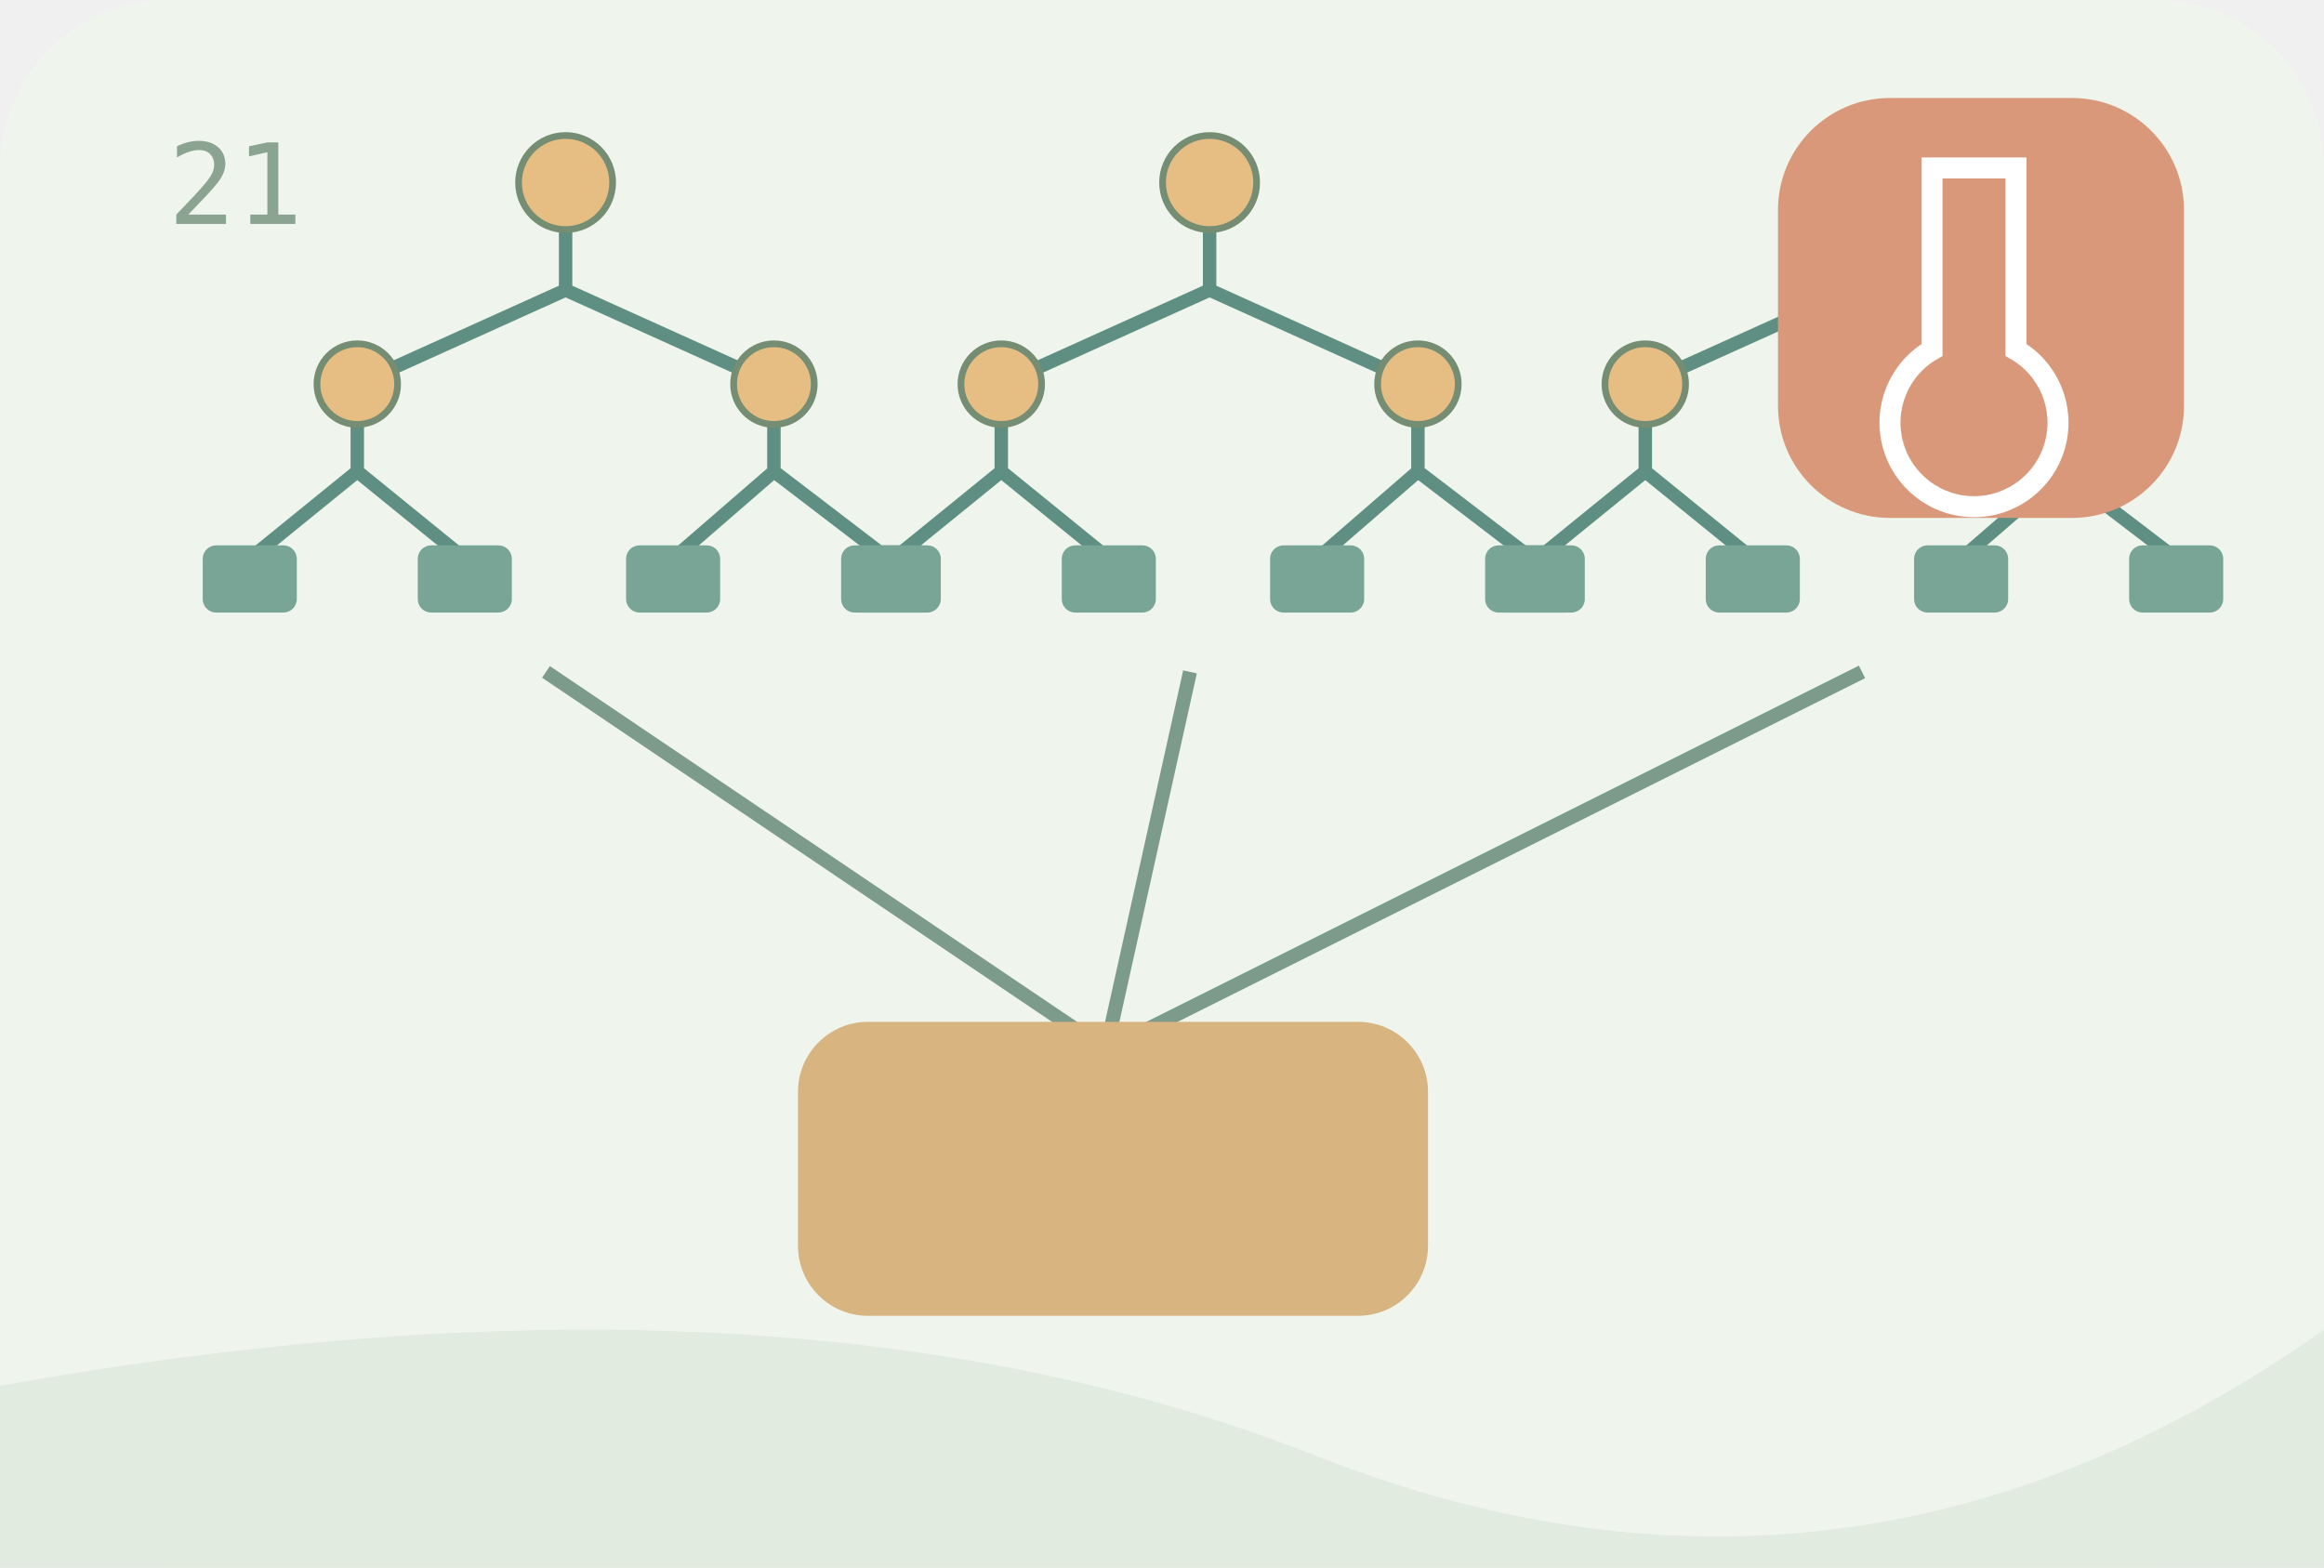
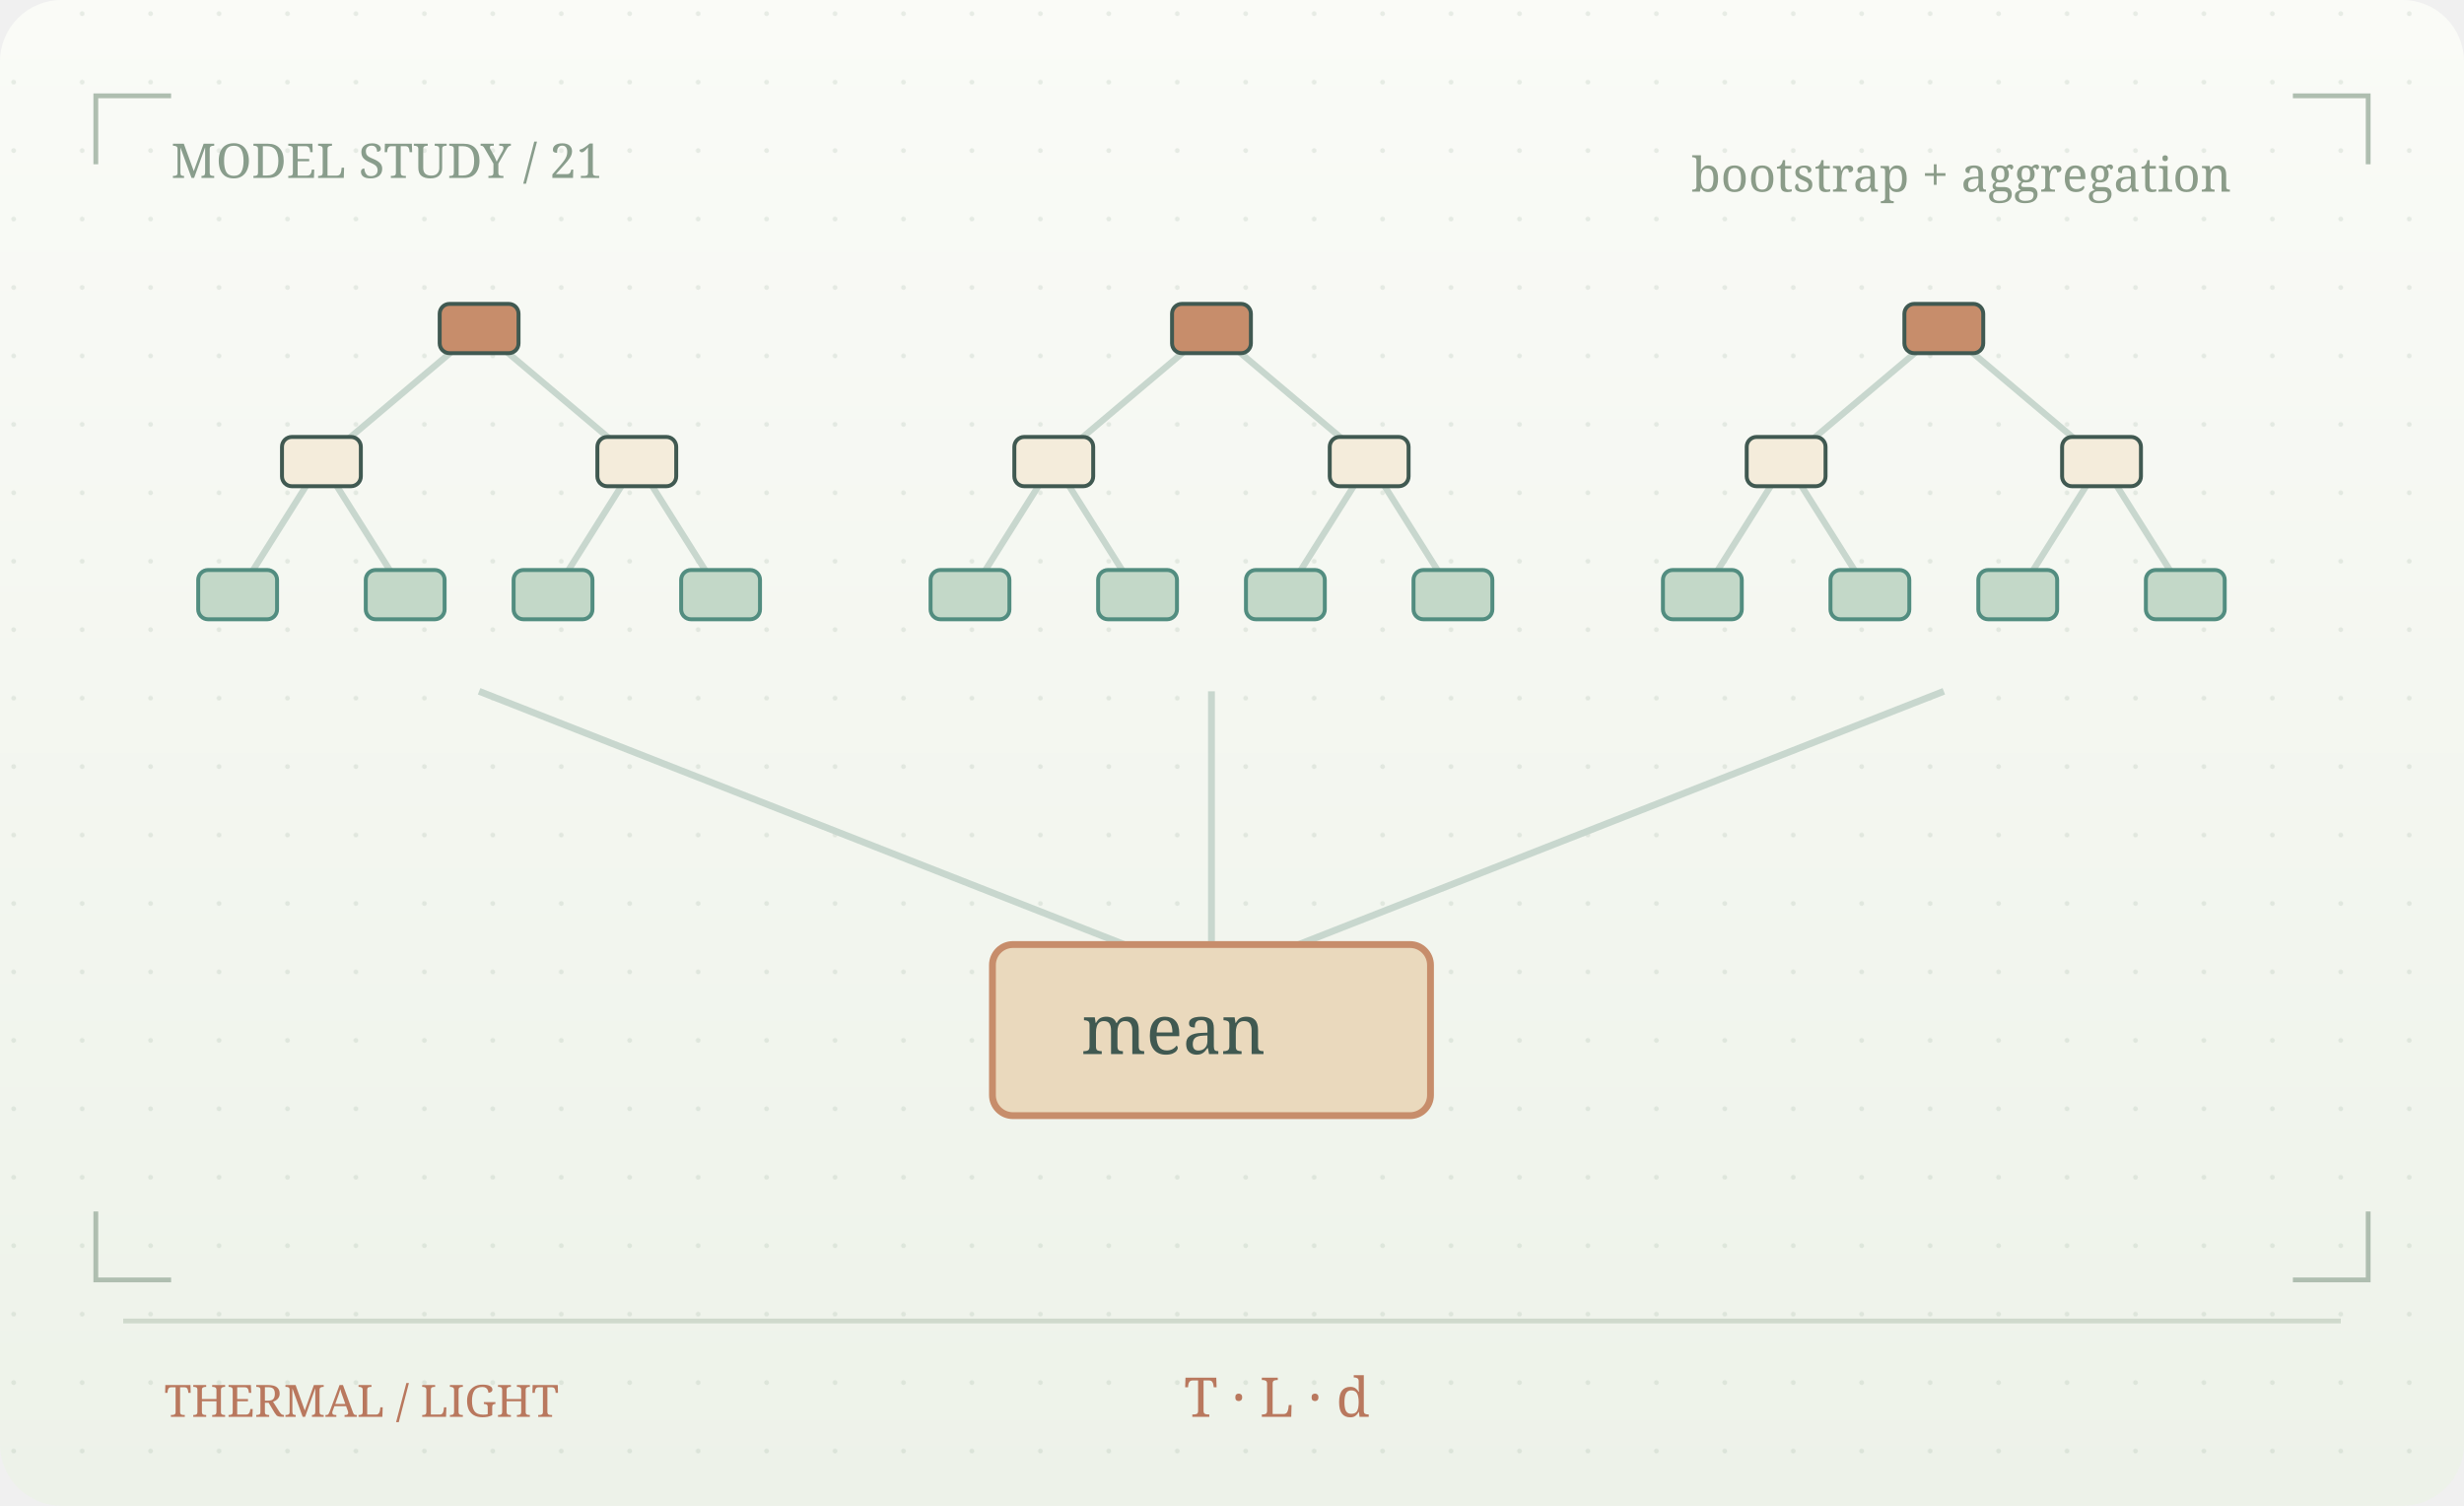
- <svg xmlns="http://www.w3.org/2000/svg" viewBox="0 0 166 112">
-   <rect width="166" height="112" rx="12" fill="#eff4ec" />
-   <path d="M0 99Q56 89 94 104T166 95V112H0Z" fill="#e1ebdf" />
-   <g transform="translate(2 2) scale(.48)">
-     <path d="M80 22V39M80 39L49 53M80 39l31 14M49 53v13M111 53v13M49 66L33 79M49 66l16 13M111 66L96 79M111 66l17 13" stroke="#5e8f82" stroke-width="2" fill="none" />
-     <g fill="#e6be83" stroke="#748d73">
-       <circle cx="80" cy="23" r="7" />
-       <circle cx="49" cy="53" r="6" />
-       <circle cx="111" cy="53" r="6" />
-     </g>
-     <g fill="#79a597">
-       <rect x="26" y="77" width="14" height="10" rx="2" />
-       <rect x="58" y="77" width="14" height="10" rx="2" />
-       <rect x="89" y="77" width="14" height="10" rx="2" />
-       <rect x="121" y="77" width="14" height="10" rx="2" />
-     </g>
+ <svg xmlns="http://www.w3.org/2000/svg" viewBox="0 0 360 220">
+   <defs>
+     <linearGradient id="paper" x2="0" y2="1">
+       <stop stop-color="#fafbf7" />
+       <stop offset="1" stop-color="#edf2e9" />
+     </linearGradient>
+     <pattern id="dots" width="10" height="10" patternUnits="userSpaceOnUse">
+       <circle cx="2" cy="2" r=".35" fill="#77917d" opacity=".15" />
+     </pattern>
+   </defs>
+   <rect width="360" height="220" rx="9" fill="url(#paper)" />
+   <rect width="360" height="220" rx="9" fill="url(#dots)" />
+   <path d="M14 24V14H25M335 14H346V24M14 177V187H25M335 187H346V177" fill="none" stroke="#afbeb0" stroke-width=".7" />
+   <text x="25" y="26" fill="#899d8c" font-family="Georgia,serif" font-size="7">MODEL STUDY / 21</text>
+   <g transform="translate(70 48) scale(0.72)">
+     <path d="M0 0L-32 27" fill="none" stroke="#c8d7ce" stroke-width="1.3" />
+     <path d="M0 0L32 27" fill="none" stroke="#c8d7ce" stroke-width="1.3" />
+     <path d="M-32 27L-49 54" fill="none" stroke="#c8d7ce" stroke-width="1.3" />
+     <path d="M-32 27L-15 54" fill="none" stroke="#c8d7ce" stroke-width="1.3" />
+     <path d="M32 27L15 54" fill="none" stroke="#c8d7ce" stroke-width="1.3" />
+     <path d="M32 27L49 54" fill="none" stroke="#c8d7ce" stroke-width="1.3" />
+     <rect x="-8" y="-5" width="16" height="10" rx="2" fill="#c78d6b" stroke="#405951" stroke-width=".8" />
+     <rect x="-40" y="22" width="16" height="10" rx="2" fill="#f4ecdb" stroke="#405951" stroke-width=".8" />
+     <rect x="24" y="22" width="16" height="10" rx="2" fill="#f4ecdb" stroke="#405951" stroke-width=".8" />
+     <rect x="-57" y="49" width="16" height="10" rx="2" fill="#c3d8c8" stroke="#528d80" stroke-width=".8" />
+     <rect x="-23" y="49" width="16" height="10" rx="2" fill="#c3d8c8" stroke="#528d80" stroke-width=".8" />
+     <rect x="7" y="49" width="16" height="10" rx="2" fill="#c3d8c8" stroke="#528d80" stroke-width=".8" />
+     <rect x="41" y="49" width="16" height="10" rx="2" fill="#c3d8c8" stroke="#528d80" stroke-width=".8" />
  </g>
-   <g transform="translate(48 2) scale(.48)">
-     <path d="M80 22V39M80 39L49 53M80 39l31 14M49 53v13M111 53v13M49 66L33 79M49 66l16 13M111 66L96 79M111 66l17 13" stroke="#5e8f82" stroke-width="2" fill="none" />
-     <g fill="#e6be83" stroke="#748d73">
-       <circle cx="80" cy="23" r="7" />
-       <circle cx="49" cy="53" r="6" />
-       <circle cx="111" cy="53" r="6" />
-     </g>
-     <g fill="#79a597">
-       <rect x="26" y="77" width="14" height="10" rx="2" />
-       <rect x="58" y="77" width="14" height="10" rx="2" />
-       <rect x="89" y="77" width="14" height="10" rx="2" />
-       <rect x="121" y="77" width="14" height="10" rx="2" />
-     </g>
+   <g transform="translate(177 48) scale(0.72)">
+     <path d="M0 0L-32 27" fill="none" stroke="#c8d7ce" stroke-width="1.3" />
+     <path d="M0 0L32 27" fill="none" stroke="#c8d7ce" stroke-width="1.3" />
+     <path d="M-32 27L-49 54" fill="none" stroke="#c8d7ce" stroke-width="1.3" />
+     <path d="M-32 27L-15 54" fill="none" stroke="#c8d7ce" stroke-width="1.3" />
+     <path d="M32 27L15 54" fill="none" stroke="#c8d7ce" stroke-width="1.3" />
+     <path d="M32 27L49 54" fill="none" stroke="#c8d7ce" stroke-width="1.3" />
+     <rect x="-8" y="-5" width="16" height="10" rx="2" fill="#c78d6b" stroke="#405951" stroke-width=".8" />
+     <rect x="-40" y="22" width="16" height="10" rx="2" fill="#f4ecdb" stroke="#405951" stroke-width=".8" />
+     <rect x="24" y="22" width="16" height="10" rx="2" fill="#f4ecdb" stroke="#405951" stroke-width=".8" />
+     <rect x="-57" y="49" width="16" height="10" rx="2" fill="#c3d8c8" stroke="#528d80" stroke-width=".8" />
+     <rect x="-23" y="49" width="16" height="10" rx="2" fill="#c3d8c8" stroke="#528d80" stroke-width=".8" />
+     <rect x="7" y="49" width="16" height="10" rx="2" fill="#c3d8c8" stroke="#528d80" stroke-width=".8" />
+     <rect x="41" y="49" width="16" height="10" rx="2" fill="#c3d8c8" stroke="#528d80" stroke-width=".8" />
  </g>
-   <g transform="translate(94 2) scale(.48)">
-     <path d="M80 22V39M80 39L49 53M80 39l31 14M49 53v13M111 53v13M49 66L33 79M49 66l16 13M111 66L96 79M111 66l17 13" stroke="#5e8f82" stroke-width="2" fill="none" />
-     <g fill="#e6be83" stroke="#748d73">
-       <circle cx="80" cy="23" r="7" />
-       <circle cx="49" cy="53" r="6" />
-       <circle cx="111" cy="53" r="6" />
-     </g>
-     <g fill="#79a597">
-       <rect x="26" y="77" width="14" height="10" rx="2" />
-       <rect x="58" y="77" width="14" height="10" rx="2" />
-       <rect x="89" y="77" width="14" height="10" rx="2" />
-       <rect x="121" y="77" width="14" height="10" rx="2" />
-     </g>
+   <g transform="translate(284 48) scale(0.72)">
+     <path d="M0 0L-32 27" fill="none" stroke="#c8d7ce" stroke-width="1.3" />
+     <path d="M0 0L32 27" fill="none" stroke="#c8d7ce" stroke-width="1.3" />
+     <path d="M-32 27L-49 54" fill="none" stroke="#c8d7ce" stroke-width="1.3" />
+     <path d="M-32 27L-15 54" fill="none" stroke="#c8d7ce" stroke-width="1.3" />
+     <path d="M32 27L15 54" fill="none" stroke="#c8d7ce" stroke-width="1.3" />
+     <path d="M32 27L49 54" fill="none" stroke="#c8d7ce" stroke-width="1.3" />
+     <rect x="-8" y="-5" width="16" height="10" rx="2" fill="#c78d6b" stroke="#405951" stroke-width=".8" />
+     <rect x="-40" y="22" width="16" height="10" rx="2" fill="#f4ecdb" stroke="#405951" stroke-width=".8" />
+     <rect x="24" y="22" width="16" height="10" rx="2" fill="#f4ecdb" stroke="#405951" stroke-width=".8" />
+     <rect x="-57" y="49" width="16" height="10" rx="2" fill="#c3d8c8" stroke="#528d80" stroke-width=".8" />
+     <rect x="-23" y="49" width="16" height="10" rx="2" fill="#c3d8c8" stroke="#528d80" stroke-width=".8" />
+     <rect x="7" y="49" width="16" height="10" rx="2" fill="#c3d8c8" stroke="#528d80" stroke-width=".8" />
+     <rect x="41" y="49" width="16" height="10" rx="2" fill="#c3d8c8" stroke="#528d80" stroke-width=".8" />
  </g>
-   <path d="M39 48L79 75M85 48L79 75M133 48L79 75" stroke="#7d9b8b" />
-   <rect x="57" y="73" width="45" height="21" rx="5" fill="#d7b480" />
-   <rect x="127" y="7" width="29" height="30" rx="8" fill="#d9987a" />
-   <path d="M138 12v13a6 6 0 1 0 6 0V12Z" fill="none" stroke="white" stroke-width="1.5" />
-   <text x="12" y="16" fill="#8ba492" font-family="monospace" font-size="8">21</text>
+   <path d="M70 101L177 143" fill="none" stroke="#c8d7ce" stroke-width="1" />
+   <path d="M177 101L177 143" fill="none" stroke="#c8d7ce" stroke-width="1" />
+   <path d="M284 101L177 143" fill="none" stroke="#c8d7ce" stroke-width="1" />
+   <rect x="145" y="138" width="64" height="25" rx="3" fill="#ead9bd" stroke="#c78d6b" />
+   <text x="158" y="154" fill="#405951" font-family="Georgia,serif" font-size="10">mean</text>
+   <path d="M18 193H342" stroke="#cfd9cc" stroke-width=".7" />
+   <text x="24" y="207" fill="#b9785e" font-family="Georgia,serif" font-size="6.5">THERMAL / LIGHT</text>
+   <text x="173" y="207" fill="#b9785e" font-family="Georgia,serif" font-size="8">T · L · d</text>
+   <text x="326" y="28" fill="#8b9c89" text-anchor="end" font-family="Georgia" font-size="7">bootstrap + aggregation</text>
</svg>
